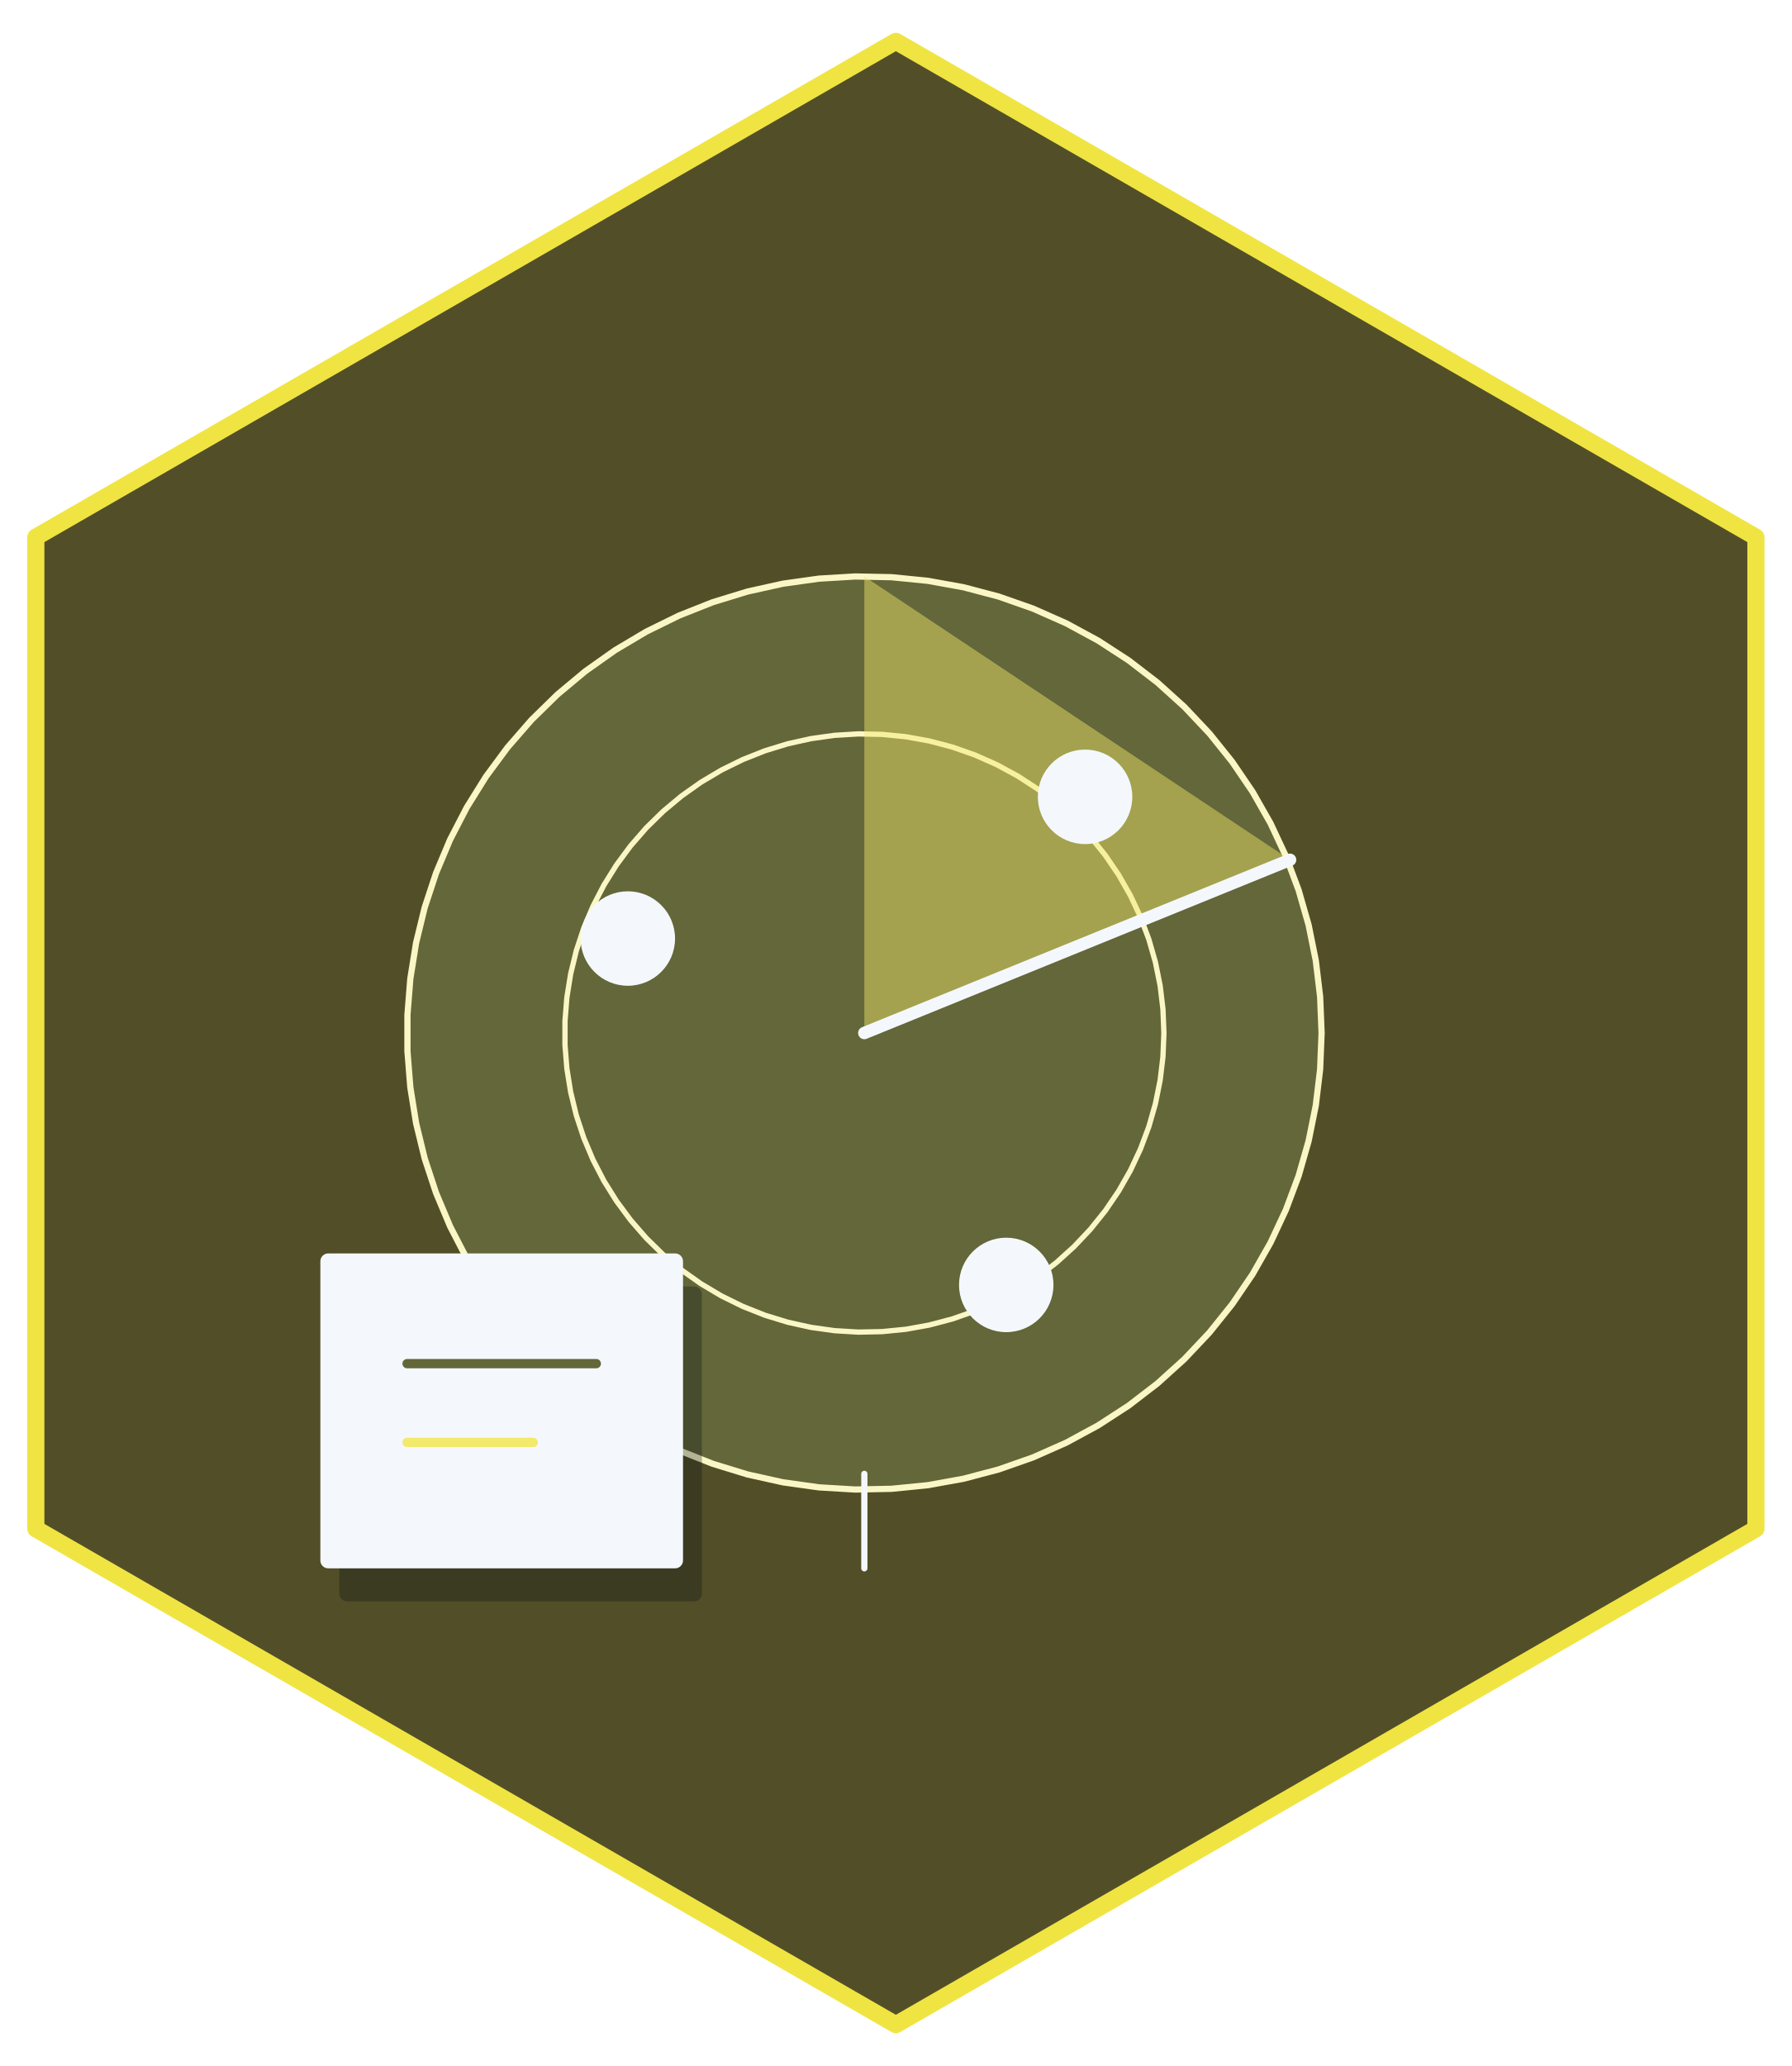
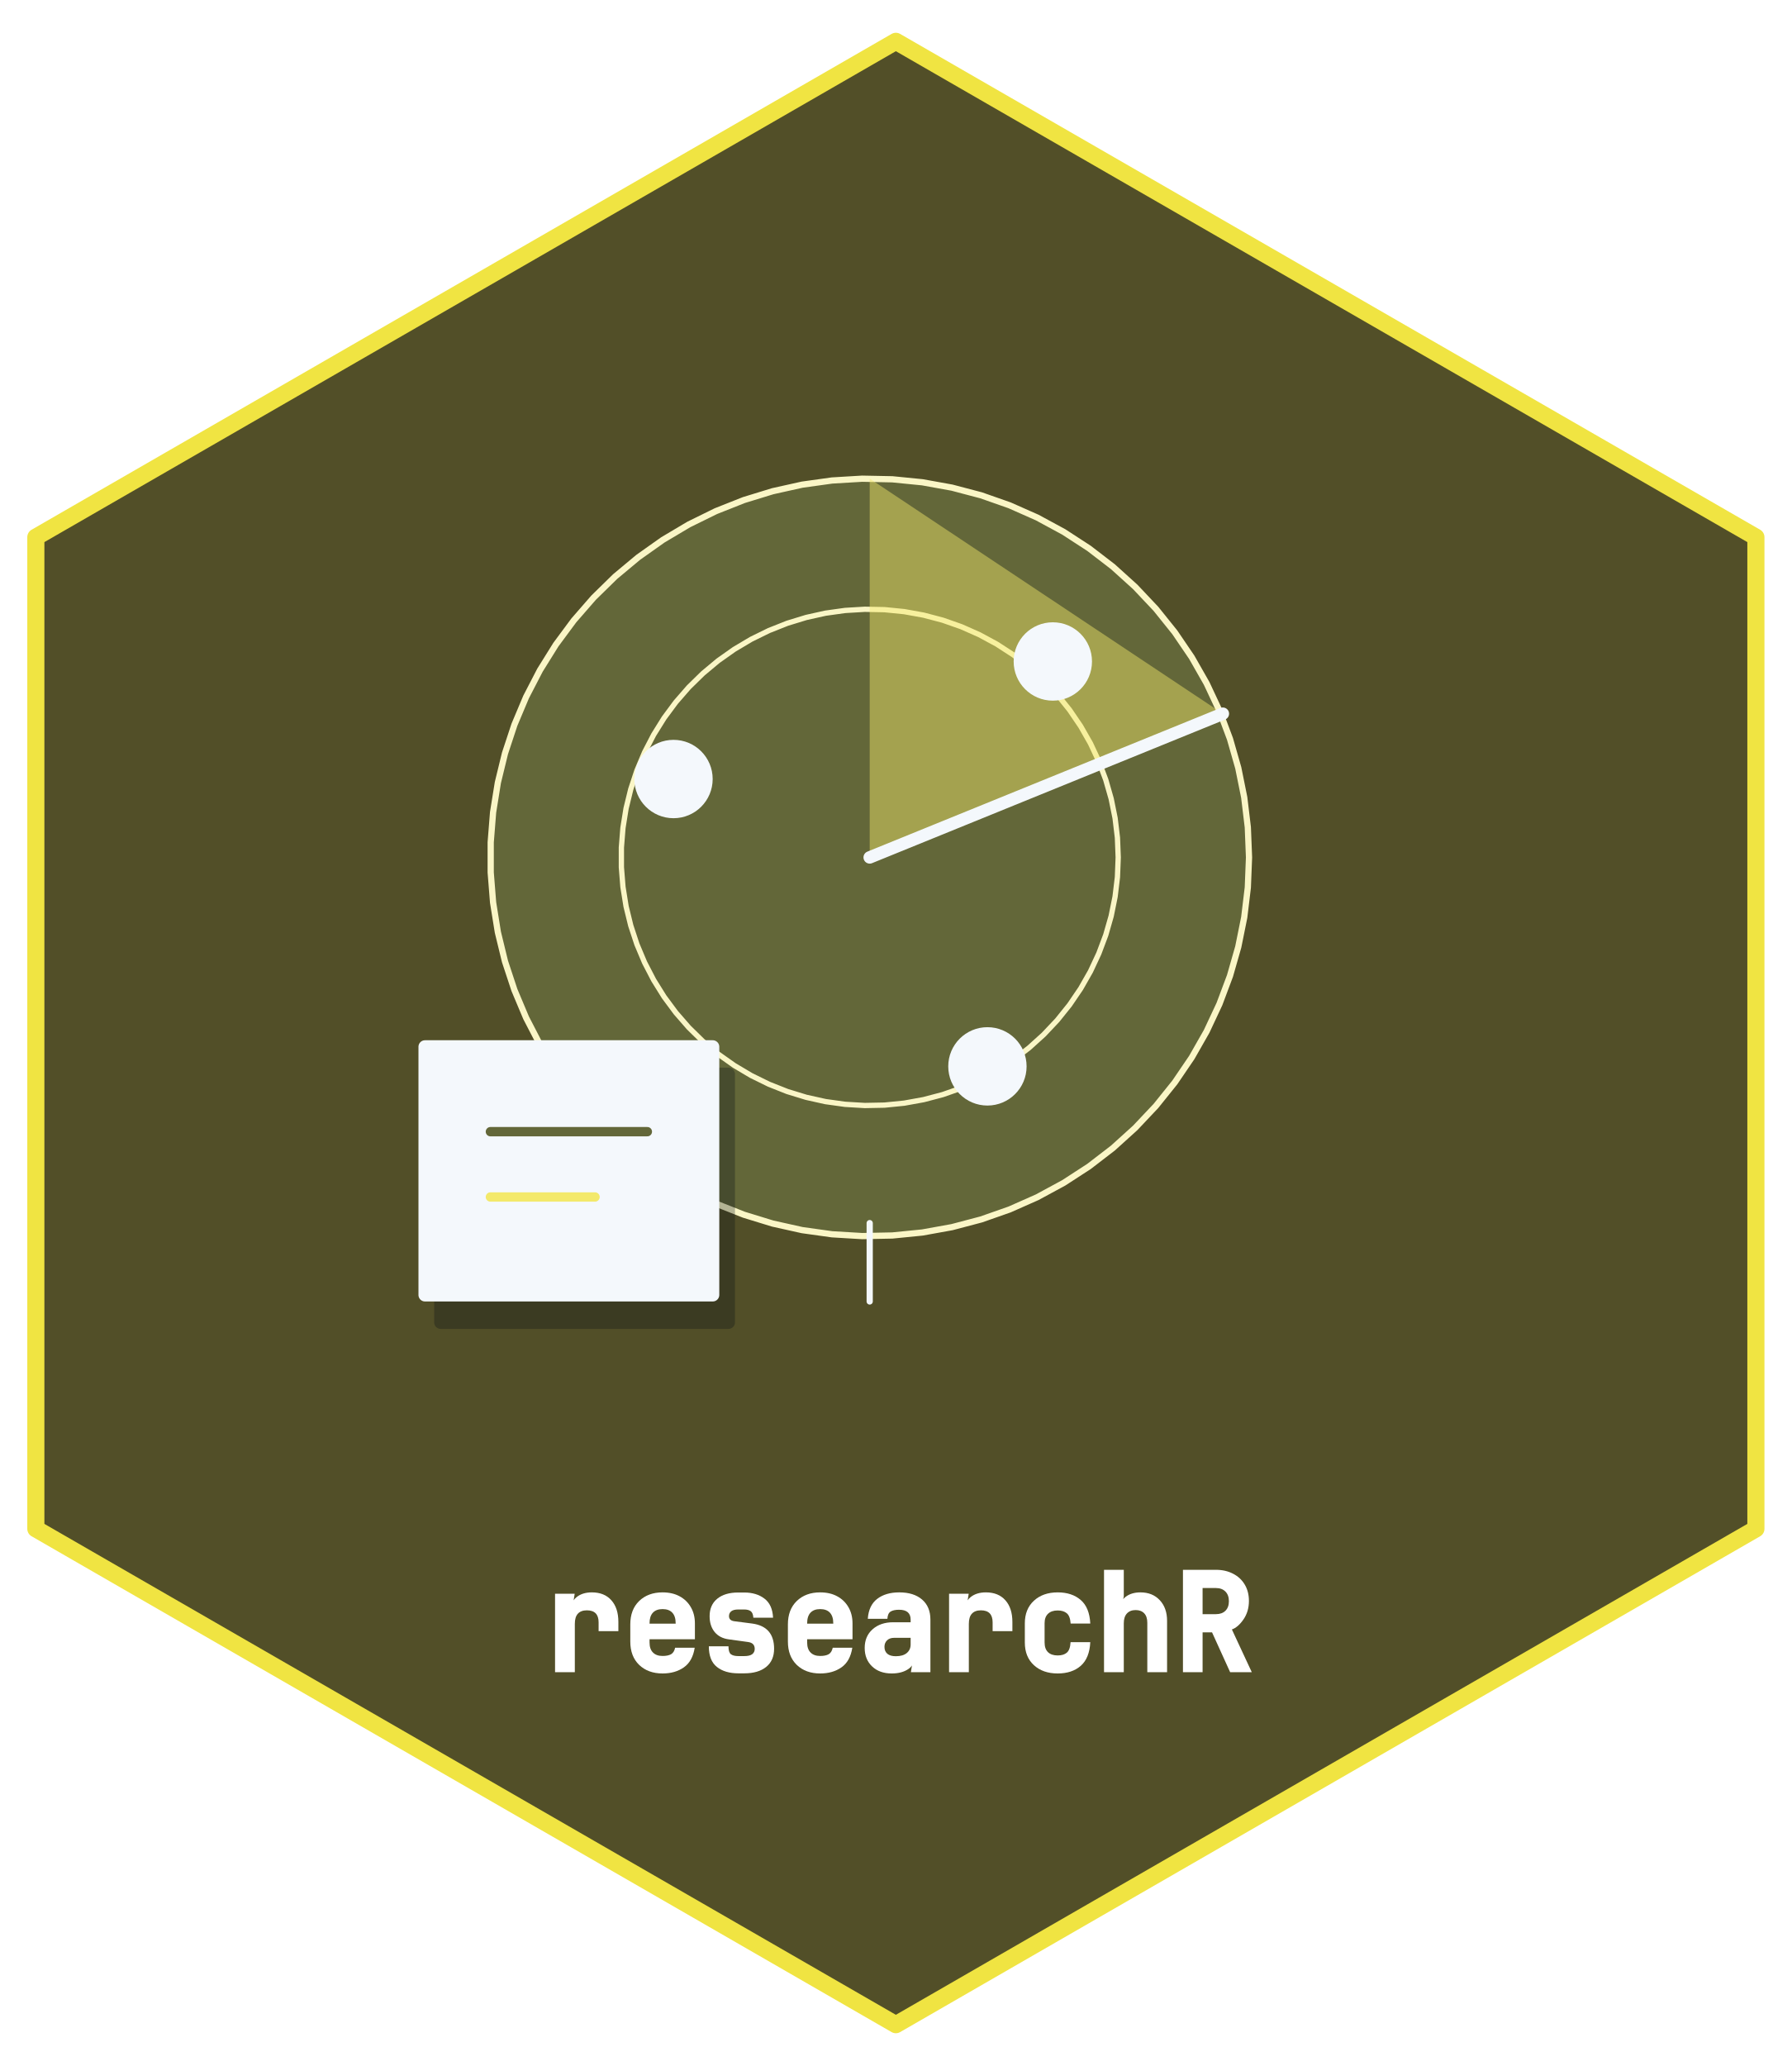
- <svg xmlns="http://www.w3.org/2000/svg" width="432pt" height="498pt" viewBox="0 0 432 498">
+ <svg xmlns="http://www.w3.org/2000/svg" xmlns:xlink="http://www.w3.org/1999/xlink" width="432" height="498" viewBox="0 0 432 498">
+   <defs>
+     <g>
+       <g id="glyph-0-0">
+         <path d="M 3.328 0 L 3.328 -18.906 L 8.062 -18.906 L 7.406 -14.797 C 7.176 -16.203 7.535 -17.289 8.484 -18.062 C 9.441 -18.844 10.68 -19.234 12.203 -19.234 C 14.211 -19.234 15.781 -18.598 16.906 -17.328 C 18.031 -16.066 18.594 -14.328 18.594 -12.109 L 18.594 -9.891 L 13.828 -9.891 L 13.828 -12.016 C 13.828 -13.941 12.883 -14.906 11 -14.906 C 10.039 -14.906 9.316 -14.633 8.828 -14.094 C 8.336 -13.562 8.094 -12.738 8.094 -11.625 L 8.094 0 Z M 3.328 0 " />
+       </g>
+       <g id="glyph-0-1">
+         <path d="M 10.25 0.312 C 7.926 0.312 6.047 -0.375 4.609 -1.75 C 3.18 -3.133 2.469 -5.008 2.469 -7.375 L 2.469 -11.531 C 2.469 -13.895 3.18 -15.77 4.609 -17.156 C 6.047 -18.539 7.926 -19.234 10.25 -19.234 C 11.82 -19.234 13.188 -18.922 14.344 -18.297 C 15.508 -17.672 16.414 -16.797 17.062 -15.672 C 17.719 -14.547 18.047 -13.242 18.047 -11.766 L 18.047 -7.938 L 7.109 -7.938 L 7.109 -7.156 C 7.109 -6.094 7.383 -5.285 7.938 -4.734 C 8.488 -4.18 9.258 -3.906 10.25 -3.906 C 11.102 -3.906 11.781 -4.039 12.281 -4.312 C 12.781 -4.594 13.113 -5.117 13.281 -5.891 L 18 -5.891 C 17.656 -3.711 16.781 -2.133 15.375 -1.156 C 13.977 -0.176 12.27 0.312 10.25 0.312 Z M 7.109 -11.766 L 7.109 -11.688 L 13.406 -11.688 L 13.406 -11.797 C 13.406 -12.922 13.133 -13.77 12.594 -14.344 C 12.062 -14.914 11.281 -15.203 10.25 -15.203 C 9.227 -15.203 8.445 -14.91 7.906 -14.328 C 7.375 -13.754 7.109 -12.898 7.109 -11.766 Z M 7.109 -11.766 " />
+       </g>
+       <g id="glyph-0-2">
+         <path d="M 9.547 0.281 C 7.367 0.281 5.633 -0.234 4.344 -1.266 C 3.051 -2.297 2.406 -3.953 2.406 -6.234 L 7.141 -6.234 C 7.141 -5.266 7.332 -4.629 7.719 -4.328 C 8.113 -4.023 8.723 -3.875 9.547 -3.875 L 10.953 -3.875 C 11.816 -3.875 12.453 -4.023 12.859 -4.328 C 13.266 -4.641 13.469 -5.066 13.469 -5.609 C 13.469 -6.566 12.941 -7.117 11.891 -7.266 L 7.25 -7.906 C 5.781 -8.094 4.633 -8.68 3.812 -9.672 C 3 -10.672 2.594 -11.941 2.594 -13.484 C 2.594 -15.297 3.207 -16.703 4.438 -17.703 C 5.664 -18.703 7.348 -19.203 9.484 -19.203 L 10.922 -19.203 C 12.91 -19.203 14.547 -18.707 15.828 -17.719 C 17.109 -16.738 17.797 -15.207 17.891 -13.125 L 13.141 -13.125 C 13.086 -13.906 12.875 -14.43 12.5 -14.703 C 12.133 -14.973 11.609 -15.109 10.922 -15.109 L 9.484 -15.109 C 8.723 -15.109 8.16 -14.961 7.797 -14.672 C 7.441 -14.379 7.266 -13.992 7.266 -13.516 C 7.266 -12.805 7.688 -12.395 8.531 -12.281 L 12.875 -11.719 C 16.383 -11.238 18.141 -9.211 18.141 -5.641 C 18.141 -3.754 17.504 -2.297 16.234 -1.266 C 14.961 -0.234 13.203 0.281 10.953 0.281 Z M 9.547 0.281 " />
+       </g>
+       <g id="glyph-0-3">
+         <path d="M 8.5 0.312 C 6.531 0.312 4.953 -0.254 3.766 -1.391 C 2.578 -2.523 1.984 -4.008 1.984 -5.844 C 1.984 -7.707 2.613 -9.203 3.875 -10.328 C 5.145 -11.461 6.801 -12.031 8.844 -12.031 L 13.062 -12.031 L 13.062 -12.656 C 13.062 -14.25 12.133 -15.047 10.281 -15.047 C 9.383 -15.047 8.703 -14.898 8.234 -14.609 C 7.766 -14.316 7.504 -13.734 7.453 -12.859 L 2.734 -12.859 C 2.879 -15.004 3.629 -16.602 4.984 -17.656 C 6.348 -18.707 8.125 -19.234 10.312 -19.234 C 12.656 -19.234 14.492 -18.656 15.828 -17.5 C 17.16 -16.344 17.828 -14.738 17.828 -12.688 L 17.828 0 L 13.125 0 L 13.75 -3.922 L 13.781 -3.922 C 14.008 -2.555 13.598 -1.508 12.547 -0.781 C 11.492 -0.051 10.145 0.312 8.5 0.312 Z M 9.484 -3.844 C 10.629 -3.844 11.508 -4.098 12.125 -4.609 C 12.75 -5.129 13.062 -5.816 13.062 -6.672 L 13.062 -8.281 L 9.109 -8.281 C 8.367 -8.281 7.789 -8.078 7.375 -7.672 C 6.957 -7.266 6.75 -6.738 6.75 -6.094 C 6.75 -5.395 6.977 -4.844 7.438 -4.438 C 7.906 -4.039 8.586 -3.844 9.484 -3.844 Z M 9.484 -3.844 " />
+       </g>
+       <g id="glyph-0-4">
+         <path d="M 10.516 0.312 C 8.148 0.312 6.238 -0.352 4.781 -1.688 C 3.32 -3.031 2.594 -4.852 2.594 -7.156 L 2.594 -11.766 C 2.594 -14.055 3.32 -15.875 4.781 -17.219 C 6.238 -18.562 8.148 -19.234 10.516 -19.234 C 12.816 -19.234 14.672 -18.617 16.078 -17.391 C 17.484 -16.172 18.25 -14.281 18.375 -11.719 L 13.641 -11.719 C 13.555 -12.938 13.242 -13.766 12.703 -14.203 C 12.172 -14.648 11.441 -14.875 10.516 -14.875 C 9.516 -14.875 8.738 -14.609 8.188 -14.078 C 7.633 -13.555 7.359 -12.797 7.359 -11.797 L 7.359 -7.156 C 7.359 -6.125 7.633 -5.344 8.188 -4.812 C 8.738 -4.289 9.516 -4.031 10.516 -4.031 C 11.461 -4.031 12.195 -4.254 12.719 -4.703 C 13.25 -5.148 13.551 -5.992 13.625 -7.234 L 18.375 -7.234 C 18.25 -4.672 17.484 -2.77 16.078 -1.531 C 14.672 -0.301 12.816 0.312 10.516 0.312 Z M 10.516 0.312 " />
+       </g>
+       <g id="glyph-0-5">
+         <path d="M 2.688 0 L 2.688 -24.672 L 7.453 -24.672 L 7.453 -18.25 L 6.766 -14.891 C 6.535 -16.285 6.891 -17.359 7.828 -18.109 C 8.773 -18.859 9.988 -19.234 11.469 -19.234 C 13.406 -19.234 14.957 -18.609 16.125 -17.359 C 17.301 -16.109 17.891 -14.445 17.891 -12.375 L 17.891 0 L 13.125 0 L 13.125 -11.891 C 13.125 -12.91 12.875 -13.676 12.375 -14.188 C 11.883 -14.707 11.195 -14.969 10.312 -14.969 C 9.414 -14.969 8.711 -14.691 8.203 -14.141 C 7.703 -13.598 7.453 -12.805 7.453 -11.766 L 7.453 0 Z M 2.688 0 " />
+       </g>
+       <g id="glyph-0-6">
+         <path d="M 2.719 0 L 2.719 -24.672 L 10.672 -24.672 C 12.223 -24.672 13.598 -24.359 14.797 -23.734 C 16.004 -23.117 16.941 -22.25 17.609 -21.125 C 18.285 -20 18.625 -18.68 18.625 -17.172 C 18.625 -15.473 18.188 -13.988 17.312 -12.719 C 16.445 -11.457 15.516 -10.648 14.516 -10.297 L 19.312 0 L 14.094 0 L 9.734 -9.594 L 7.453 -9.594 L 7.453 0 Z M 7.453 -13.984 L 10.672 -13.984 C 11.648 -13.984 12.414 -14.258 12.969 -14.812 C 13.52 -15.363 13.797 -16.129 13.797 -17.109 C 13.797 -18.098 13.516 -18.875 12.953 -19.438 C 12.391 -20 11.629 -20.281 10.672 -20.281 L 7.453 -20.281 Z M 7.453 -13.984 " />
+       </g>
+     </g>
+   </defs>
  <path fill-rule="nonzero" fill="rgb(32.157%, 30.98%, 15.686%)" fill-opacity="1" stroke-width="4.125" stroke-linecap="round" stroke-linejoin="round" stroke="rgb(94.118%, 89.412%, 25.882%)" stroke-opacity="1" stroke-miterlimit="10" d="M 216 9.961 L 423.359 129.48 L 423.359 368.52 L 216 488.039 L 8.641 368.52 L 8.641 129.48 Z M 216 9.961 " />
-   <path fill-rule="nonzero" fill="rgb(38.824%, 40.392%, 22.353%)" fill-opacity="1" d="M 318.461 249 C 318.461 309.785 269.184 359.062 208.398 359.062 C 147.609 359.062 98.332 309.785 98.332 249 C 98.332 188.215 147.609 138.938 208.398 138.938 C 269.184 138.938 318.461 188.215 318.461 249 " />
-   <path fill="none" stroke-width="1.5" stroke-linecap="round" stroke-linejoin="round" stroke="rgb(98.039%, 96.471%, 77.647%)" stroke-opacity="1" stroke-miterlimit="10" d="M 318.645 249 L 318.293 240.254 L 317.25 231.566 L 315.52 222.988 L 313.109 214.574 L 310.039 206.375 L 306.328 198.449 L 301.996 190.84 L 297.07 183.602 L 291.586 176.773 L 285.574 170.402 L 279.074 164.531 L 272.129 159.191 L 264.781 154.422 L 257.074 150.246 L 249.062 146.699 L 240.793 143.797 L 232.316 141.559 L 223.691 140 L 214.969 139.133 L 206.203 138.957 L 197.453 139.48 L 188.773 140.695 L 180.215 142.594 L 171.836 145.164 L 163.688 148.395 L 155.824 152.258 L 148.293 156.734 L 141.137 161.793 L 134.41 167.402 L 128.152 173.527 L 122.398 180.133 L 117.191 187.172 L 112.559 194.602 L 108.531 202.375 L 105.137 210.445 L 102.395 218.758 L 100.324 227.258 L 98.934 235.902 L 98.238 244.625 L 98.238 253.375 L 98.934 262.098 L 100.324 270.742 L 102.395 279.242 L 105.137 287.555 L 108.531 295.625 L 112.559 303.398 L 117.191 310.828 L 122.398 317.867 L 128.152 324.473 L 134.41 330.598 L 141.137 336.207 L 148.293 341.266 L 155.824 345.742 L 163.688 349.605 L 171.836 352.836 L 180.215 355.406 L 188.773 357.305 L 197.453 358.52 L 206.203 359.043 L 214.969 358.867 L 223.691 358 L 232.316 356.441 L 240.793 354.203 L 249.062 351.301 L 257.074 347.754 L 264.781 343.578 L 272.129 338.809 L 279.074 333.469 L 285.574 327.598 L 291.586 321.227 L 297.07 314.398 L 301.996 307.16 L 306.328 299.551 L 310.039 291.625 L 313.109 283.426 L 315.52 275.012 L 317.25 266.434 L 318.293 257.746 L 318.645 249 " />
-   <path fill="none" stroke-width="1.275" stroke-linecap="round" stroke-linejoin="round" stroke="rgb(98.039%, 96.471%, 77.647%)" stroke-opacity="1" stroke-miterlimit="10" d="M 280.629 249 L 280.398 243.27 L 279.715 237.578 L 278.582 231.957 L 277.004 226.445 L 274.992 221.074 L 272.559 215.879 L 269.719 210.895 L 266.492 206.152 L 262.898 201.68 L 258.961 197.508 L 254.703 193.656 L 250.152 190.16 L 245.34 187.035 L 240.289 184.301 L 235.039 181.977 L 229.621 180.074 L 224.07 178.609 L 218.418 177.586 L 212.703 177.02 L 206.961 176.902 L 201.227 177.246 L 195.539 178.043 L 189.934 179.285 L 184.445 180.969 L 179.105 183.086 L 173.953 185.617 L 169.016 188.551 L 164.332 191.863 L 159.922 195.539 L 155.82 199.555 L 152.055 203.879 L 148.641 208.492 L 145.605 213.359 L 142.969 218.453 L 140.742 223.738 L 138.945 229.184 L 137.59 234.758 L 136.68 240.418 L 136.223 246.133 L 136.223 251.867 L 136.68 257.582 L 137.59 263.242 L 138.945 268.816 L 140.742 274.262 L 142.969 279.547 L 145.605 284.641 L 148.641 289.508 L 152.055 294.121 L 155.82 298.445 L 159.922 302.461 L 164.332 306.137 L 169.016 309.449 L 173.953 312.383 L 179.105 314.914 L 184.445 317.031 L 189.934 318.715 L 195.539 319.957 L 201.227 320.754 L 206.961 321.098 L 212.703 320.98 L 218.418 320.414 L 224.07 319.391 L 229.621 317.926 L 235.039 316.023 L 240.289 313.699 L 245.34 310.965 L 250.152 307.84 L 254.703 304.344 L 258.961 300.492 L 262.898 296.32 L 266.492 291.848 L 269.719 287.105 L 272.559 282.121 L 274.992 276.926 L 277.004 271.555 L 278.582 266.043 L 279.715 260.422 L 280.398 254.73 L 280.629 249 " />
-   <path fill-rule="nonzero" fill="rgb(95.294%, 91.373%, 41.961%)" fill-opacity="0.451" d="M 208.398 249 L 208.398 138.938 L 311.039 207.254 Z M 208.398 249 " />
-   <path fill="none" stroke-width="3" stroke-linecap="round" stroke-linejoin="round" stroke="rgb(95.686%, 97.255%, 98.824%)" stroke-opacity="1" stroke-miterlimit="10" d="M 208.398 249 L 311.039 207.254 " />
-   <path fill-rule="nonzero" fill="rgb(95.686%, 97.255%, 98.824%)" fill-opacity="1" d="M 162.758 226.227 C 162.758 232.516 157.66 237.613 151.371 237.613 C 145.086 237.613 139.988 232.516 139.988 226.227 C 139.988 219.941 145.086 214.844 151.371 214.844 C 157.66 214.844 162.758 219.941 162.758 226.227 " />
-   <path fill-rule="nonzero" fill="rgb(95.686%, 97.255%, 98.824%)" fill-opacity="1" d="M 273.004 192.07 C 273.004 198.359 267.906 203.457 261.621 203.457 C 255.332 203.457 250.234 198.359 250.234 192.07 C 250.234 185.781 255.332 180.684 261.621 180.684 C 267.906 180.684 273.004 185.781 273.004 192.07 " />
-   <path fill-rule="nonzero" fill="rgb(95.686%, 97.255%, 98.824%)" fill-opacity="1" d="M 253.996 309.723 C 253.996 316.012 248.898 321.109 242.609 321.109 C 236.324 321.109 231.227 316.012 231.227 309.723 C 231.227 303.438 236.324 298.34 242.609 298.34 C 248.898 298.34 253.996 303.438 253.996 309.723 " />
-   <path fill-rule="nonzero" fill="rgb(1.176%, 3.922%, 7.059%)" fill-opacity="0.278" d="M 83.699 386.008 L 167.344 386.008 L 167.266 386.008 L 167.57 385.996 L 167.871 385.934 L 168.156 385.824 L 168.422 385.672 L 168.656 385.48 L 168.859 385.25 L 169.023 384.992 L 169.145 384.711 L 169.215 384.414 L 169.242 384.113 L 169.242 312 L 169.215 311.695 L 169.145 311.402 L 169.023 311.121 L 168.859 310.863 L 168.656 310.633 L 168.422 310.441 L 168.156 310.285 L 167.871 310.18 L 167.57 310.117 L 167.344 310.105 L 83.699 310.105 L 83.93 310.117 L 83.625 310.105 L 83.32 310.141 L 83.027 310.227 L 82.754 310.359 L 82.5 310.531 L 82.281 310.742 L 82.098 310.988 L 81.957 311.258 L 81.859 311.547 L 81.809 311.848 L 81.805 312 L 81.805 384.113 L 81.809 383.957 L 81.809 384.266 L 81.859 384.566 L 81.957 384.855 L 82.098 385.125 L 82.281 385.371 L 82.5 385.582 L 82.754 385.754 L 83.027 385.887 L 83.32 385.973 L 83.625 386.008 Z M 83.699 386.008 " />
-   <path fill-rule="nonzero" fill="rgb(95.686%, 97.255%, 98.824%)" fill-opacity="1" d="M 79.141 378.039 L 162.781 378.039 L 162.703 378.039 L 163.008 378.023 L 163.309 377.965 L 163.594 377.855 L 163.859 377.703 L 164.094 377.512 L 164.297 377.281 L 164.461 377.023 L 164.582 376.742 L 164.652 376.445 L 164.68 376.141 L 164.68 304.031 L 164.652 303.727 L 164.582 303.43 L 164.461 303.148 L 164.297 302.891 L 164.094 302.664 L 163.859 302.469 L 163.594 302.316 L 163.309 302.207 L 163.008 302.148 L 162.781 302.133 L 79.141 302.133 L 79.367 302.148 L 79.062 302.137 L 78.758 302.172 L 78.465 302.258 L 78.191 302.387 L 77.938 302.562 L 77.719 302.773 L 77.535 303.016 L 77.395 303.289 L 77.297 303.578 L 77.246 303.879 L 77.242 304.031 L 77.242 376.141 L 77.246 375.988 L 77.246 376.293 L 77.297 376.594 L 77.395 376.887 L 77.535 377.156 L 77.719 377.398 L 77.938 377.613 L 78.191 377.785 L 78.465 377.914 L 78.758 378 L 79.062 378.039 Z M 79.141 378.039 " />
-   <path fill="none" stroke-width="2.25" stroke-linecap="round" stroke-linejoin="round" stroke="rgb(38.824%, 40.392%, 22.353%)" stroke-opacity="1" stroke-miterlimit="10" d="M 98.152 328.699 L 143.77 328.699 " />
-   <path fill="none" stroke-width="2.25" stroke-linecap="round" stroke-linejoin="round" stroke="rgb(95.294%, 91.373%, 41.961%)" stroke-opacity="1" stroke-miterlimit="10" d="M 98.152 347.676 L 128.562 347.676 " />
-   <path fill="none" stroke-width="1.5" stroke-linecap="round" stroke-linejoin="round" stroke="rgb(95.686%, 97.255%, 98.824%)" stroke-opacity="1" stroke-miterlimit="10" d="M 208.398 378.039 L 208.398 355.266 " />
+   <path fill-rule="nonzero" fill="rgb(38.824%, 40.392%, 22.353%)" fill-opacity="1" d="M 300.996 206.672 C 300.996 257.094 260.117 297.973 209.691 297.973 C 159.27 297.973 118.391 257.094 118.391 206.672 C 118.391 156.246 159.27 115.367 209.691 115.367 C 260.117 115.367 300.996 156.246 300.996 206.672 " />
+   <path fill="none" stroke-width="1.5" stroke-linecap="round" stroke-linejoin="round" stroke="rgb(98.039%, 96.471%, 77.647%)" stroke-opacity="1" stroke-miterlimit="10" d="M 301.148 206.672 L 300.859 199.418 L 299.992 192.207 L 298.555 185.09 L 296.559 178.109 L 294.012 171.312 L 290.93 164.734 L 287.336 158.426 L 283.25 152.418 L 278.699 146.754 L 273.715 141.473 L 268.324 136.598 L 262.562 132.172 L 256.465 128.211 L 250.074 124.75 L 243.426 121.805 L 236.566 119.398 L 229.535 117.543 L 222.379 116.25 L 215.145 115.531 L 207.875 115.387 L 200.617 115.82 L 193.414 116.824 L 186.316 118.402 L 179.363 120.535 L 172.605 123.211 L 166.082 126.418 L 159.832 130.129 L 153.898 134.328 L 148.316 138.98 L 143.125 144.062 L 138.352 149.543 L 134.031 155.379 L 130.191 161.543 L 126.852 167.992 L 124.035 174.688 L 121.758 181.582 L 120.039 188.637 L 118.887 195.805 L 118.312 203.039 L 118.312 210.301 L 118.887 217.535 L 120.039 224.703 L 121.758 231.758 L 124.035 238.652 L 126.852 245.348 L 130.191 251.797 L 134.031 257.961 L 138.352 263.797 L 143.125 269.277 L 148.316 274.359 L 153.898 279.012 L 159.832 283.211 L 166.082 286.922 L 172.605 290.129 L 179.363 292.805 L 186.316 294.938 L 193.414 296.516 L 200.617 297.52 L 207.875 297.953 L 215.145 297.809 L 222.379 297.09 L 229.535 295.797 L 236.566 293.941 L 243.426 291.535 L 250.074 288.59 L 256.465 285.129 L 262.562 281.172 L 268.324 276.742 L 273.715 271.867 L 278.699 266.586 L 283.25 260.922 L 287.336 254.914 L 290.93 248.605 L 294.012 242.027 L 296.559 235.23 L 298.555 228.25 L 299.992 221.133 L 300.859 213.926 L 301.148 206.672 " />
+   <path fill="none" stroke-width="1.275" stroke-linecap="round" stroke-linejoin="round" stroke="rgb(98.039%, 96.471%, 77.647%)" stroke-opacity="1" stroke-miterlimit="10" d="M 269.609 206.672 L 269.422 201.918 L 268.855 197.195 L 267.914 192.531 L 266.605 187.957 L 264.934 183.504 L 262.918 179.195 L 260.562 175.062 L 257.887 171.125 L 254.906 167.414 L 251.637 163.953 L 248.105 160.762 L 244.332 157.859 L 240.336 155.266 L 236.148 153 L 231.793 151.07 L 227.301 149.492 L 222.695 148.277 L 218.004 147.43 L 213.266 146.957 L 208.5 146.863 L 203.746 147.148 L 199.027 147.805 L 194.375 148.84 L 189.824 150.234 L 185.395 151.992 L 181.121 154.09 L 177.027 156.523 L 173.137 159.273 L 169.48 162.324 L 166.078 165.652 L 162.953 169.242 L 160.121 173.066 L 157.605 177.105 L 155.418 181.328 L 153.57 185.715 L 152.082 190.234 L 150.953 194.855 L 150.199 199.551 L 149.82 204.293 L 149.82 209.047 L 150.199 213.789 L 150.953 218.484 L 152.082 223.109 L 153.57 227.625 L 155.418 232.012 L 157.605 236.234 L 160.121 240.273 L 162.953 244.098 L 166.078 247.688 L 169.48 251.02 L 173.137 254.066 L 177.027 256.816 L 181.121 259.25 L 185.395 261.348 L 189.824 263.105 L 194.375 264.5 L 199.027 265.535 L 203.746 266.191 L 208.5 266.477 L 213.266 266.383 L 218.004 265.91 L 222.695 265.062 L 227.301 263.848 L 231.793 262.27 L 236.148 260.34 L 240.336 258.074 L 244.332 255.48 L 248.105 252.578 L 251.637 249.387 L 254.906 245.926 L 257.887 242.215 L 260.562 238.281 L 262.918 234.145 L 264.934 229.836 L 266.605 225.383 L 267.914 220.809 L 268.855 216.145 L 269.422 211.422 L 269.609 206.672 " />
+   <path fill-rule="nonzero" fill="rgb(95.294%, 91.373%, 41.961%)" fill-opacity="0.451" d="M 209.691 206.672 L 209.691 115.367 L 294.84 172.039 Z M 209.691 206.672 " />
+   <path fill="none" stroke-width="3" stroke-linecap="round" stroke-linejoin="round" stroke="rgb(95.686%, 97.255%, 98.824%)" stroke-opacity="1" stroke-miterlimit="10" d="M 209.691 206.672 L 294.84 172.039 " />
+   <path fill-rule="nonzero" fill="rgb(95.686%, 97.255%, 98.824%)" fill-opacity="1" d="M 171.832 187.781 C 171.832 192.996 167.605 197.227 162.391 197.227 C 157.172 197.227 152.945 192.996 152.945 187.781 C 152.945 182.562 157.172 178.336 162.391 178.336 C 167.605 178.336 171.832 182.562 171.832 187.781 " />
+   <path fill-rule="nonzero" fill="rgb(95.686%, 97.255%, 98.824%)" fill-opacity="1" d="M 263.289 159.445 C 263.289 164.66 259.059 168.891 253.844 168.891 C 248.625 168.891 244.398 164.66 244.398 159.445 C 244.398 154.227 248.625 150 253.844 150 C 259.059 150 263.289 154.227 263.289 159.445 " />
+   <path fill-rule="nonzero" fill="rgb(95.686%, 97.255%, 98.824%)" fill-opacity="1" d="M 247.52 257.043 C 247.52 262.262 243.293 266.488 238.074 266.488 C 232.859 266.488 228.629 262.262 228.629 257.043 C 228.629 251.828 232.859 247.598 238.074 247.598 C 243.293 247.598 247.52 251.828 247.52 257.043 " />
+   <path fill-rule="nonzero" fill="rgb(1.176%, 3.922%, 7.059%)" fill-opacity="0.278" d="M 106.254 320.324 L 175.637 320.324 L 175.574 320.324 L 175.828 320.312 L 176.074 320.262 L 176.312 320.172 L 176.531 320.047 L 176.727 319.887 L 176.895 319.695 L 177.031 319.484 L 177.129 319.25 L 177.191 319.004 L 177.211 318.75 L 177.211 258.934 L 177.191 258.68 L 177.129 258.434 L 177.031 258.199 L 176.895 257.988 L 176.727 257.797 L 176.531 257.637 L 176.312 257.512 L 176.074 257.422 L 175.828 257.371 L 175.637 257.359 L 106.254 257.359 L 106.441 257.371 L 106.188 257.359 L 105.938 257.391 L 105.695 257.461 L 105.465 257.57 L 105.258 257.715 L 105.074 257.891 L 104.922 258.09 L 104.805 258.316 L 104.723 258.555 L 104.684 258.805 L 104.68 258.934 L 104.68 318.75 L 104.684 318.625 L 104.684 318.879 L 104.723 319.129 L 104.805 319.367 L 104.922 319.594 L 105.074 319.797 L 105.258 319.969 L 105.465 320.113 L 105.695 320.223 L 105.938 320.293 L 106.188 320.324 Z M 106.254 320.324 " />
+   <path fill-rule="nonzero" fill="rgb(95.686%, 97.255%, 98.824%)" fill-opacity="1" d="M 102.469 313.715 L 171.852 313.715 L 171.789 313.711 L 172.043 313.703 L 172.289 313.652 L 172.527 313.562 L 172.746 313.434 L 172.941 313.273 L 173.109 313.086 L 173.246 312.871 L 173.344 312.637 L 173.406 312.391 L 173.426 312.141 L 173.426 252.32 L 173.406 252.07 L 173.344 251.824 L 173.246 251.59 L 173.109 251.375 L 172.941 251.188 L 172.746 251.027 L 172.527 250.898 L 172.289 250.809 L 172.043 250.758 L 171.852 250.746 L 102.469 250.746 L 102.656 250.758 L 102.406 250.75 L 102.152 250.777 L 101.91 250.848 L 101.68 250.957 L 101.473 251.102 L 101.289 251.277 L 101.137 251.48 L 101.02 251.703 L 100.938 251.945 L 100.898 252.195 L 100.895 252.32 L 100.895 312.141 L 100.898 312.012 L 100.898 312.266 L 100.938 312.516 L 101.02 312.758 L 101.137 312.98 L 101.289 313.184 L 101.473 313.359 L 101.68 313.504 L 101.91 313.613 L 102.152 313.684 L 102.406 313.711 Z M 102.469 313.715 " />
+   <path fill="none" stroke-width="2.25" stroke-linecap="round" stroke-linejoin="round" stroke="rgb(38.824%, 40.392%, 22.353%)" stroke-opacity="1" stroke-miterlimit="10" d="M 118.238 272.785 L 156.082 272.785 " />
+   <path fill="none" stroke-width="2.25" stroke-linecap="round" stroke-linejoin="round" stroke="rgb(95.294%, 91.373%, 41.961%)" stroke-opacity="1" stroke-miterlimit="10" d="M 118.238 288.527 L 143.469 288.527 " />
+   <path fill="none" stroke-width="1.5" stroke-linecap="round" stroke-linejoin="round" stroke="rgb(95.686%, 97.255%, 98.824%)" stroke-opacity="1" stroke-miterlimit="10" d="M 209.691 313.715 L 209.691 294.824 " />
+   <g fill="rgb(100%, 100%, 100%)" fill-opacity="1">
+     <use xlink:href="#glyph-0-0" x="130.5" y="403.069" />
+     <use xlink:href="#glyph-0-1" x="149.5" y="403.069" />
+     <use xlink:href="#glyph-0-2" x="168.5" y="403.069" />
+     <use xlink:href="#glyph-0-1" x="187.5" y="403.069" />
+     <use xlink:href="#glyph-0-3" x="206.5" y="403.069" />
+     <use xlink:href="#glyph-0-0" x="225.5" y="403.069" />
+     <use xlink:href="#glyph-0-4" x="244.5" y="403.069" />
+     <use xlink:href="#glyph-0-5" x="263.5" y="403.069" />
+     <use xlink:href="#glyph-0-6" x="282.5" y="403.069" />
+   </g>
</svg>
